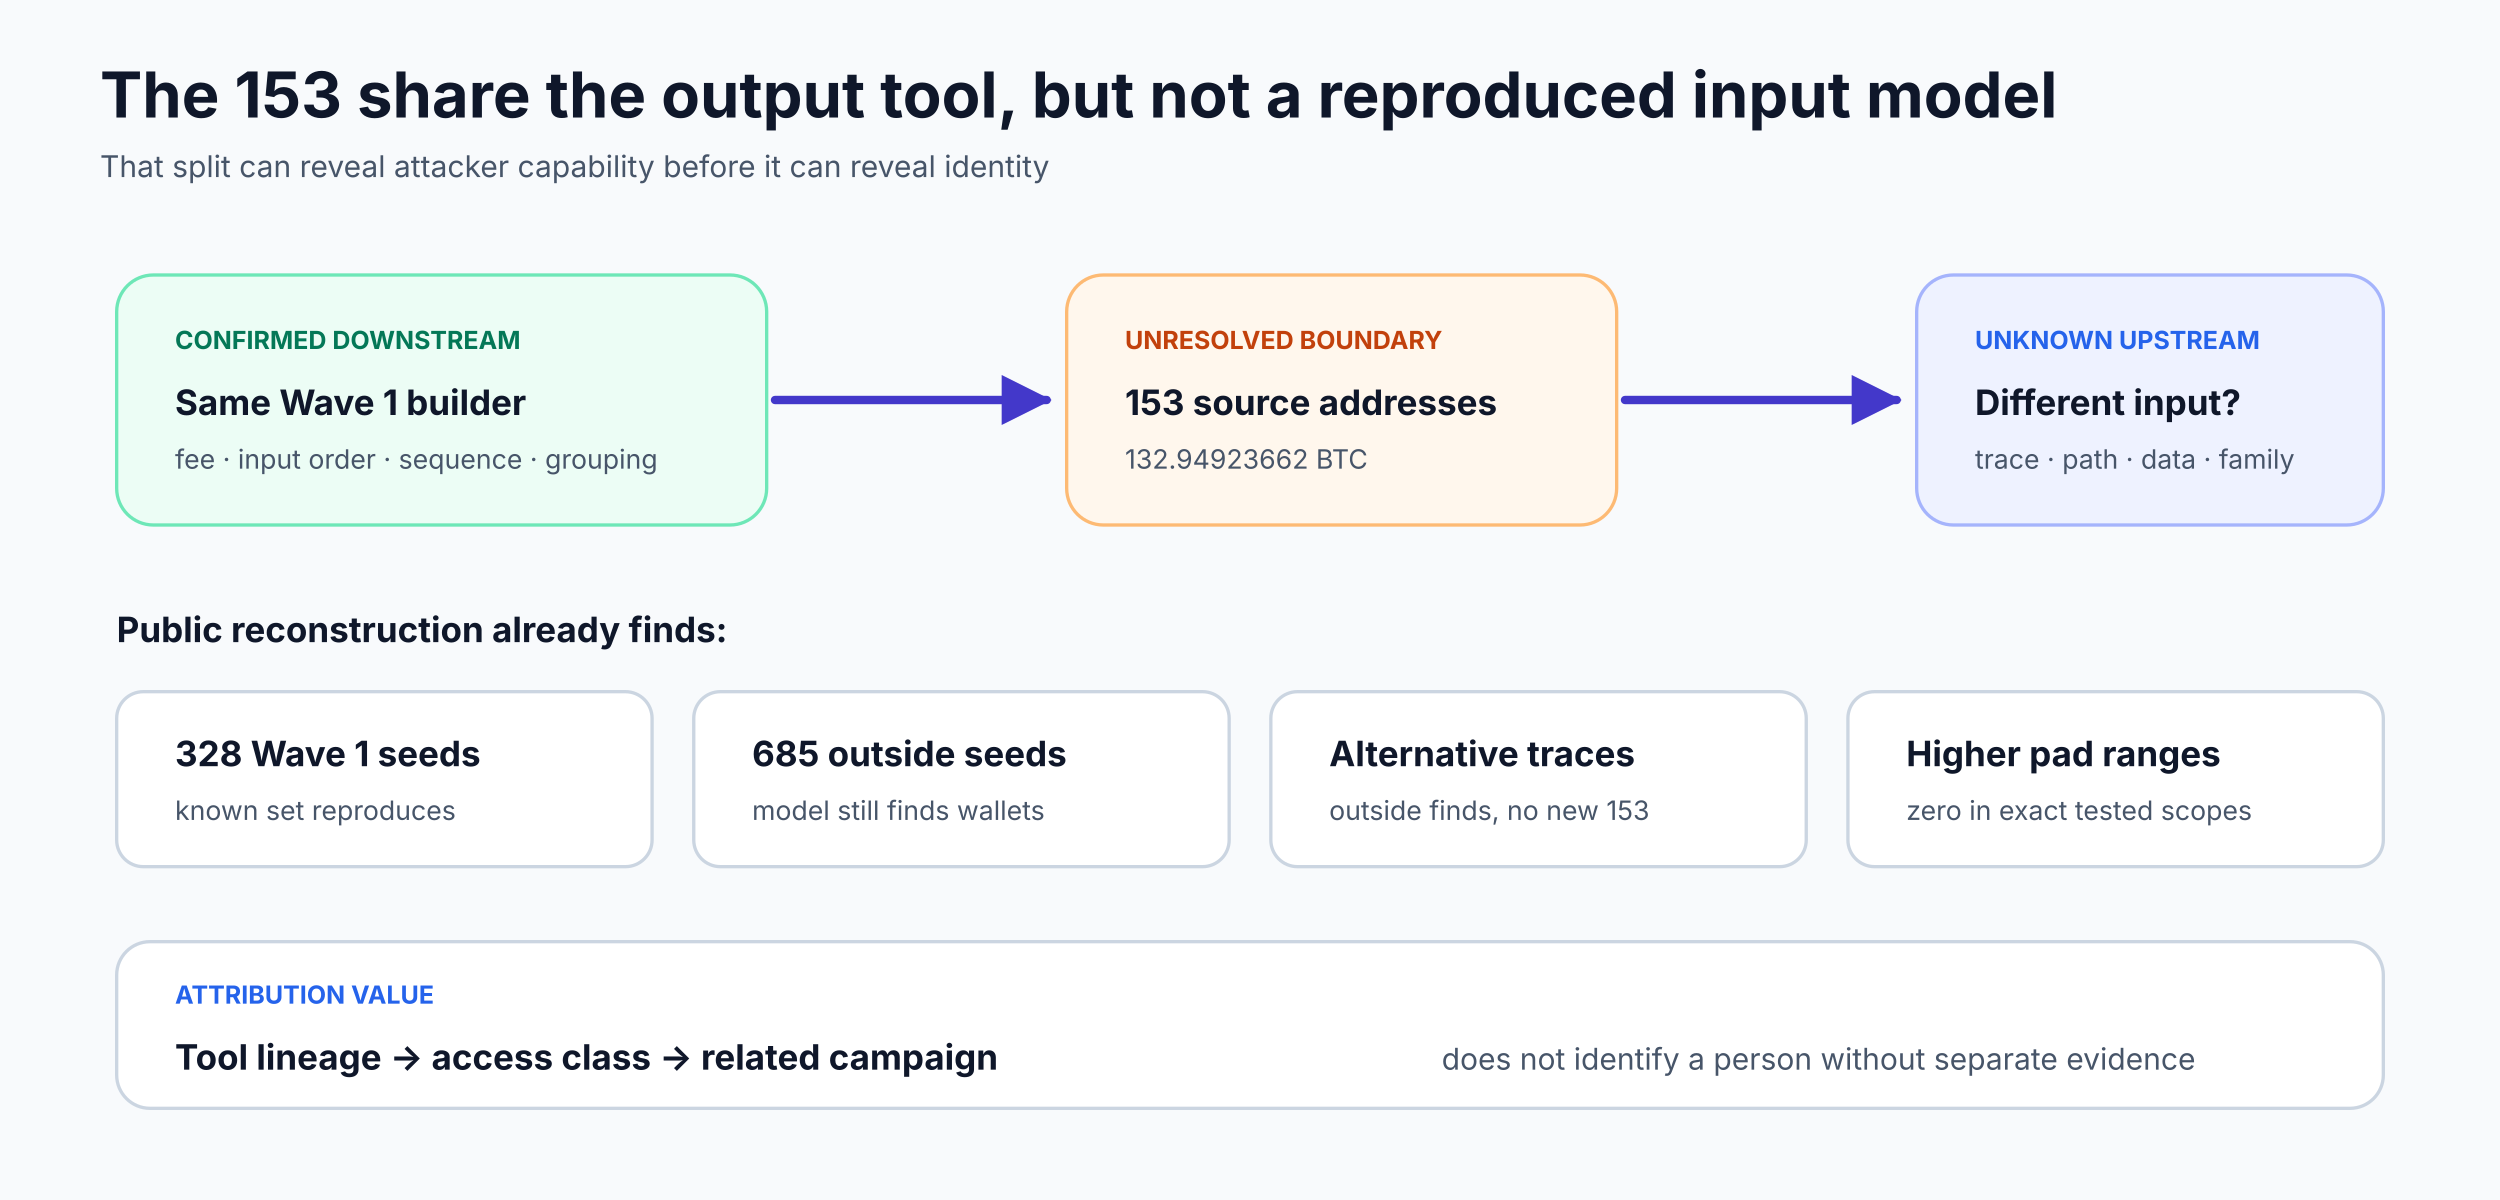
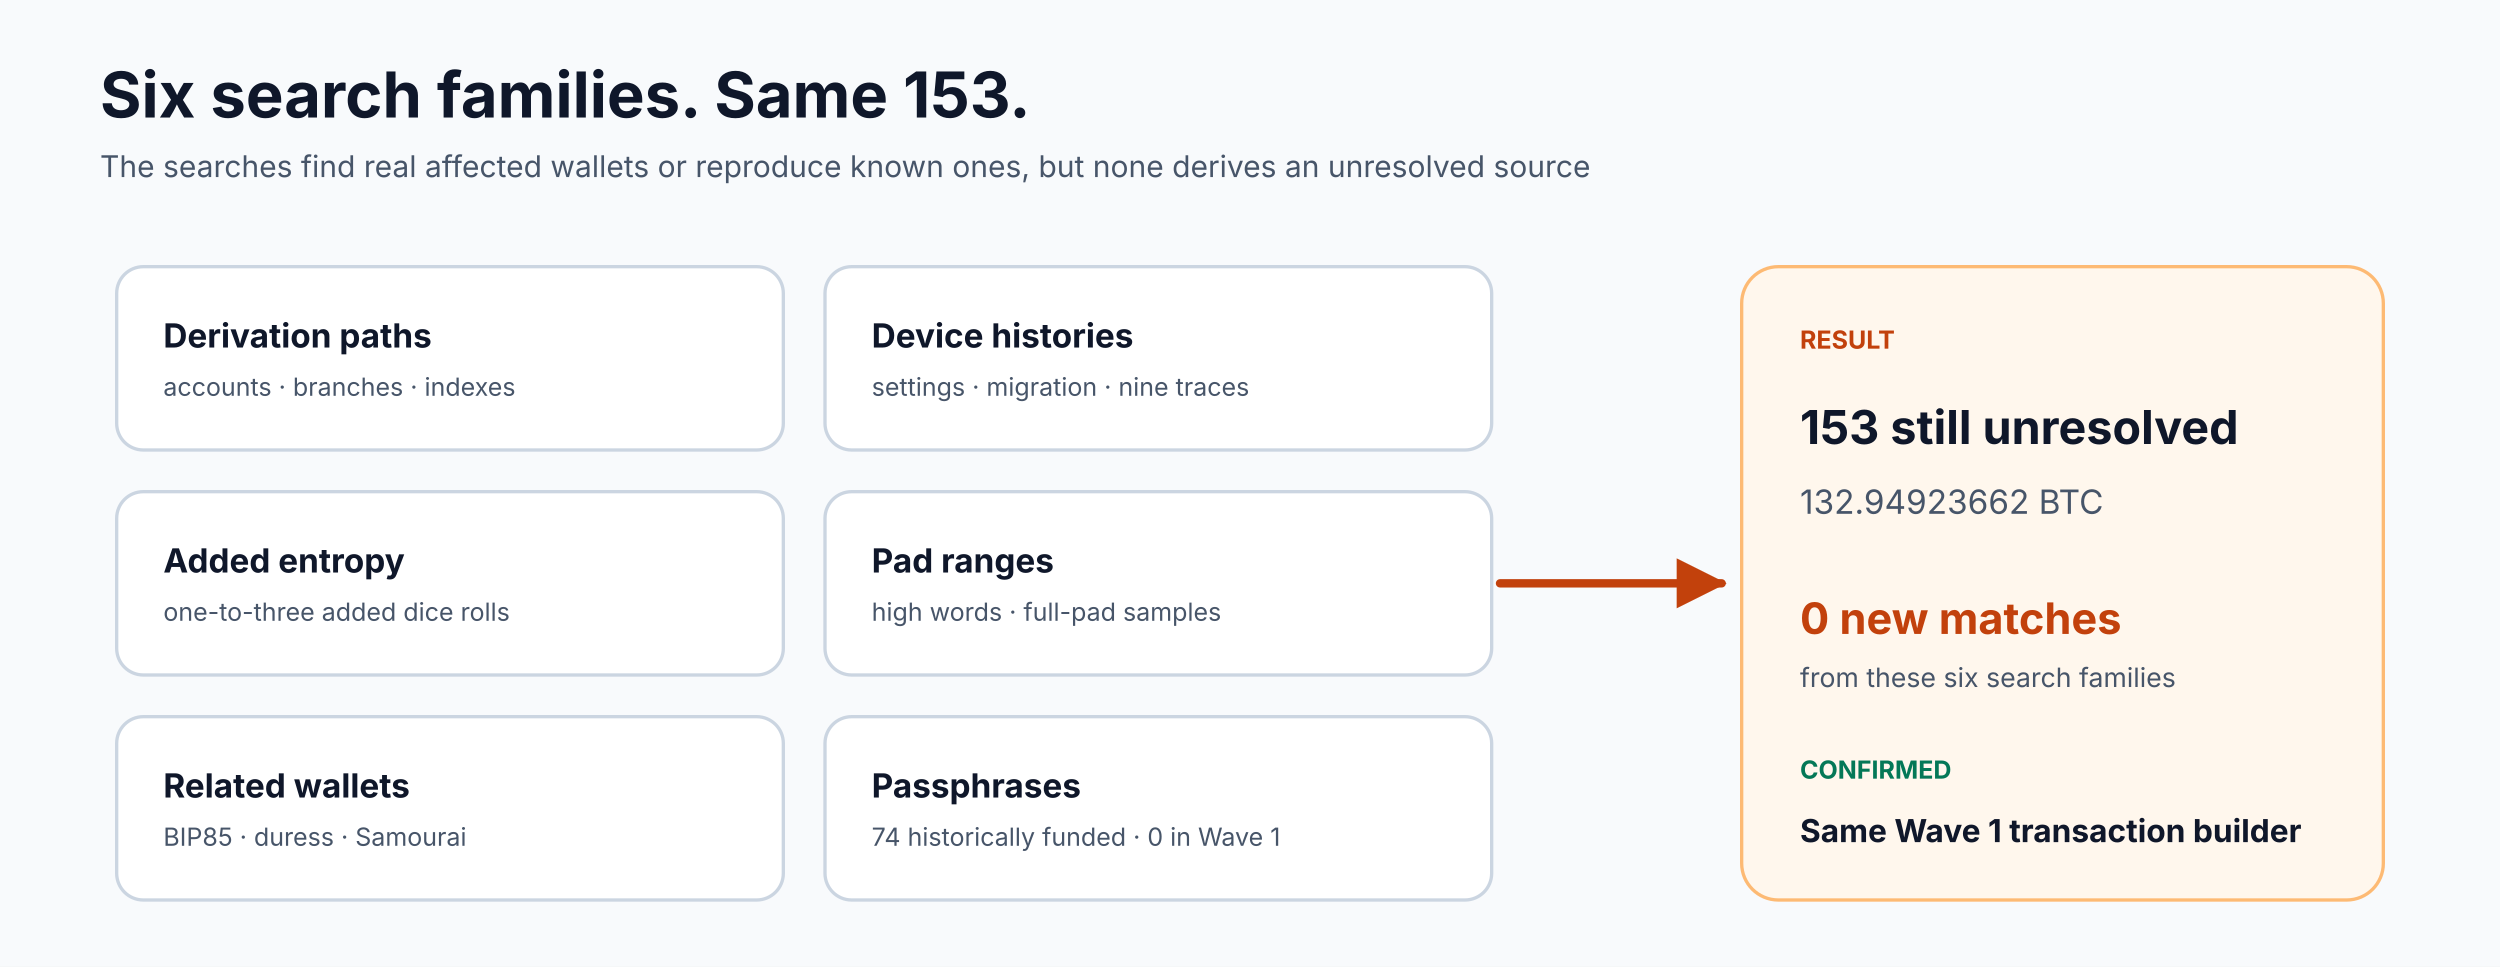
- <svg xmlns="http://www.w3.org/2000/svg" width="1500" height="720" viewBox="0 0 1500 720" role="img" aria-labelledby="title desc">
-   <rect width="1500" height="720" fill="#f8fafc" />
+ <svg xmlns="http://www.w3.org/2000/svg" width="1500" height="580" viewBox="0 0 1500 580" role="img" aria-labelledby="title desc">
+   <rect width="1500" height="580" fill="#f8fafc" />
  <style>text{font-family:Inter,ui-sans-serif,system-ui,sans-serif}.h{font-size:38px;font-weight:700;fill:#0f172a}.s{font-size:18px;fill:#475569}.t{font-size:22px;font-weight:700;fill:#0f172a}.c{font-size:20px;font-family:"JetBrains Mono",ui-monospace,SFMono-Regular,monospace;fill:#0f172a}.ok{fill:#047857}.bad{fill:#991b1b}</style>
  <defs>
-     <marker id="arr-4338ca" viewBox="0 0 10 10" refX="9" refY="5" markerWidth="6" markerHeight="6" orient="auto-start-reverse" markerUnits="strokeWidth">
-       <path d="M0 0L10 5L0 10z" fill="#4338ca" />
+     <marker id="arr-c2410c" viewBox="0 0 10 10" refX="9" refY="5" markerWidth="6" markerHeight="6" orient="auto-start-reverse" markerUnits="strokeWidth">
+       <path d="M0 0L10 5L0 10z" fill="#c2410c" />
    </marker>
  </defs>
  <text x="60" y="70.52" font-size="38" font-weight="700" fill="#0f172a">
-     <tspan x="60" dy="0">The 153 share the output tool, but not a reproduced input model</tspan>
+     <tspan x="60" dy="0">Six search families. Same 153.</tspan>
  </text>
  <text x="60" y="106.25" font-size="18" fill="#475569">
-     <tspan x="60" dy="0">That split can reveal attacker capability before it can reveal identity</tspan>
+     <tspan x="60" dy="0">The searches find real affected wallets or reproduce known ones, but none derives an unresolved source</tspan>
  </text>
-   <rect x="70" y="165" width="390" height="150" rx="22" fill="#ecfdf5" stroke="#6ee7b7" stroke-width="2" />
-   <text x="105" y="209.41" font-size="15" font-weight="700" fill="#047857">
-     <tspan x="105" dy="0">CONFIRMED DOWNSTREAM</tspan>
+   <rect x="70" y="160" width="400" height="110" rx="16" fill="#ffffff" stroke="#cbd5e1" stroke-width="2" />
+   <text x="98" y="208.53" font-size="20" font-weight="700" fill="#0f172a">
+     <tspan x="98" dy="0">Derivation paths</tspan>
  </text>
-   <text x="105" y="248.99" font-size="21" font-weight="700" fill="#0f172a">
-     <tspan x="105" dy="0">Same Wave 1 builder</tspan>
+   <text x="98" y="237.46" font-size="15" fill="#475569">
+     <tspan x="98" dy="0">accounts · branches · indexes</tspan>
  </text>
-   <text x="105" y="281.22" font-size="16" fill="#475569">
-     <tspan x="105" dy="0">fee · input order · sequence · grouping</tspan>
+   <rect x="495" y="160" width="400" height="110" rx="16" fill="#ffffff" stroke="#cbd5e1" stroke-width="2" />
+   <text x="523" y="208.53" font-size="20" font-weight="700" fill="#0f172a">
+     <tspan x="523" dy="0">Device histories</tspan>
  </text>
-   <path d="M465 240L628 240" fill="none" stroke="#4338ca" stroke-width="5" stroke-linecap="round" marker-end="url(#arr-4338ca)" />
-   <rect x="640" y="165" width="330" height="150" rx="22" fill="#fff7ed" stroke="#fdba74" stroke-width="2" />
-   <text x="675" y="209.41" font-size="15" font-weight="700" fill="#c2410c">
-     <tspan x="675" dy="0">UNRESOLVED BOUNDARY</tspan>
+   <text x="523" y="237.46" font-size="15" fill="#475569">
+     <tspan x="523" dy="0">settings · migration · nine traces</tspan>
  </text>
-   <text x="675" y="248.99" font-size="21" font-weight="700" fill="#0f172a">
-     <tspan x="675" dy="0">153 source addresses</tspan>
+   <rect x="70" y="295" width="400" height="110" rx="16" fill="#ffffff" stroke="#cbd5e1" stroke-width="2" />
+   <text x="98" y="343.53" font-size="20" font-weight="700" fill="#0f172a">
+     <tspan x="98" dy="0">Added entropy</tspan>
  </text>
-   <text x="675" y="281.22" font-size="16" fill="#475569">
-     <tspan x="675" dy="0">132.94923662 BTC</tspan>
+   <text x="98" y="372.46" font-size="15" fill="#475569">
+     <tspan x="98" dy="0">one-to-three added dice rolls</tspan>
  </text>
-   <path d="M975 240L1138 240" fill="none" stroke="#4338ca" stroke-width="5" stroke-linecap="round" marker-end="url(#arr-4338ca)" />
-   <rect x="1150" y="165" width="280" height="150" rx="22" fill="#eef2ff" stroke="#a5b4fc" stroke-width="2" />
-   <text x="1185" y="209.41" font-size="15" font-weight="700" fill="#2563eb">
-     <tspan x="1185" dy="0">UNKNOWN UPSTREAM</tspan>
+   <rect x="495" y="295" width="400" height="110" rx="16" fill="#ffffff" stroke="#cbd5e1" stroke-width="2" />
+   <text x="523" y="343.53" font-size="20" font-weight="700" fill="#0f172a">
+     <tspan x="523" dy="0">Pad ranges</tspan>
  </text>
-   <text x="1185" y="248.99" font-size="21" font-weight="700" fill="#0f172a">
-     <tspan x="1185" dy="0">Different input?</tspan>
+   <text x="523" y="372.46" font-size="15" fill="#475569">
+     <tspan x="523" dy="0">high words · full-pad samples</tspan>
  </text>
-   <text x="1185" y="281.22" font-size="16" fill="#475569">
-     <tspan x="1185" dy="0">trace · path · data · family</tspan>
+   <rect x="70" y="430" width="400" height="110" rx="16" fill="#ffffff" stroke="#cbd5e1" stroke-width="2" />
+   <text x="98" y="478.53" font-size="20" font-weight="700" fill="#0f172a">
+     <tspan x="98" dy="0">Related wallets</tspan>
  </text>
-   <text x="70" y="385.29" font-size="21" font-weight="700" fill="#0f172a">
-     <tspan x="70" dy="0">Public reconstruction already finds:</tspan>
+   <text x="98" y="507.46" font-size="15" fill="#475569">
+     <tspan x="98" dy="0">BIP85 · duress · Samourai</tspan>
  </text>
-   <rect x="70" y="415" width="321.25" height="105" rx="16" fill="#ffffff" stroke="#cbd5e1" stroke-width="2" />
-   <text x="105" y="459.74" font-size="21" font-weight="700" fill="#0f172a">
-     <tspan x="105" dy="0">328 Wave 1 seeds</tspan>
+   <rect x="495" y="430" width="400" height="110" rx="16" fill="#ffffff" stroke="#cbd5e1" stroke-width="2" />
+   <text x="523" y="478.53" font-size="20" font-weight="700" fill="#0f172a">
+     <tspan x="523" dy="0">Passphrases</tspan>
  </text>
-   <text x="105" y="491.97" font-size="16" fill="#475569">
-     <tspan x="105" dy="0">known set reproduces</tspan>
+   <text x="523" y="507.46" font-size="15" fill="#475569">
+     <tspan x="523" dy="0">74 historically funded · 0 in Wave 1</tspan>
  </text>
-   <rect x="416.25" y="415" width="321.25" height="105" rx="16" fill="#ffffff" stroke="#cbd5e1" stroke-width="2" />
-   <text x="451.25" y="459.74" font-size="21" font-weight="700" fill="#0f172a">
-     <tspan x="451.25" dy="0">685 outside seeds</tspan>
+   <path d="M900 350L1033 350" fill="none" stroke="#c2410c" stroke-width="5" stroke-linecap="round" marker-end="url(#arr-c2410c)" />
+   <rect x="1045" y="160" width="385" height="380" rx="22" fill="#fff7ed" stroke="#fdba74" stroke-width="2" />
+   <text x="1080" y="209.21" font-size="15" font-weight="700" fill="#c2410c">
+     <tspan x="1080" dy="0">RESULT</tspan>
  </text>
-   <text x="451.25" y="491.97" font-size="16" fill="#475569">
-     <tspan x="451.25" dy="0">model still finds wallets</tspan>
+   <text x="1080" y="266.39" font-size="28" font-weight="700" fill="#0f172a">
+     <tspan x="1080" dy="0">153 still unresolved</tspan>
  </text>
-   <rect x="762.5" y="415" width="321.25" height="105" rx="16" fill="#ffffff" stroke="#cbd5e1" stroke-width="2" />
-   <text x="797.5" y="459.74" font-size="21" font-weight="700" fill="#0f172a">
-     <tspan x="797.5" dy="0">Alternative traces</tspan>
+   <text x="1080" y="308.28" font-size="20" fill="#475569">
+     <tspan x="1080" dy="0">132.94923662 BTC</tspan>
  </text>
-   <text x="797.5" y="491.97" font-size="16" fill="#475569">
-     <tspan x="797.5" dy="0">outside finds, no new 153</tspan>
+   <text x="1080" y="380.36" font-size="26" font-weight="700" fill="#c2410c">
+     <tspan x="1080" dy="0">0 new matches</tspan>
  </text>
-   <rect x="1108.75" y="415" width="321.25" height="105" rx="16" fill="#ffffff" stroke="#cbd5e1" stroke-width="2" />
-   <text x="1143.75" y="459.74" font-size="21" font-weight="700" fill="#0f172a">
-     <tspan x="1143.75" dy="0">Higher pad ranges</tspan>
+   <text x="1080" y="412.22" font-size="16" fill="#475569">
+     <tspan x="1080" dy="0">from these six search families</tspan>
  </text>
-   <text x="1143.75" y="491.97" font-size="16" fill="#475569">
-     <tspan x="1143.75" dy="0">zero in exact tested scopes</tspan>
+   <text x="1080" y="467.21" font-size="15" font-weight="700" fill="#047857">
+     <tspan x="1080" dy="0">CONFIRMED</tspan>
  </text>
-   <rect x="70" y="565" width="1360" height="100" rx="20" fill="#ffffff" stroke="#cbd5e1" stroke-width="2" />
-   <text x="105" y="602.21" font-size="15" font-weight="700" fill="#2563eb">
-     <tspan x="105" dy="0">ATTRIBUTION VALUE</tspan>
-   </text>
-   <text x="105" y="641.79" font-size="21" font-weight="700" fill="#0f172a">
-     <tspan x="105" dy="0">Tool lineage → access class → related campaign</tspan>
-   </text>
-   <text x="865" y="641.79" font-size="18" fill="#475569">
-     <tspan x="865" dy="0">does not identify a person without separate evidence</tspan>
+   <text x="1080" y="505.26" font-size="19" font-weight="700" fill="#0f172a">
+     <tspan x="1080" dy="0">Same Wave 1 transaction builder</tspan>
  </text>
</svg>
